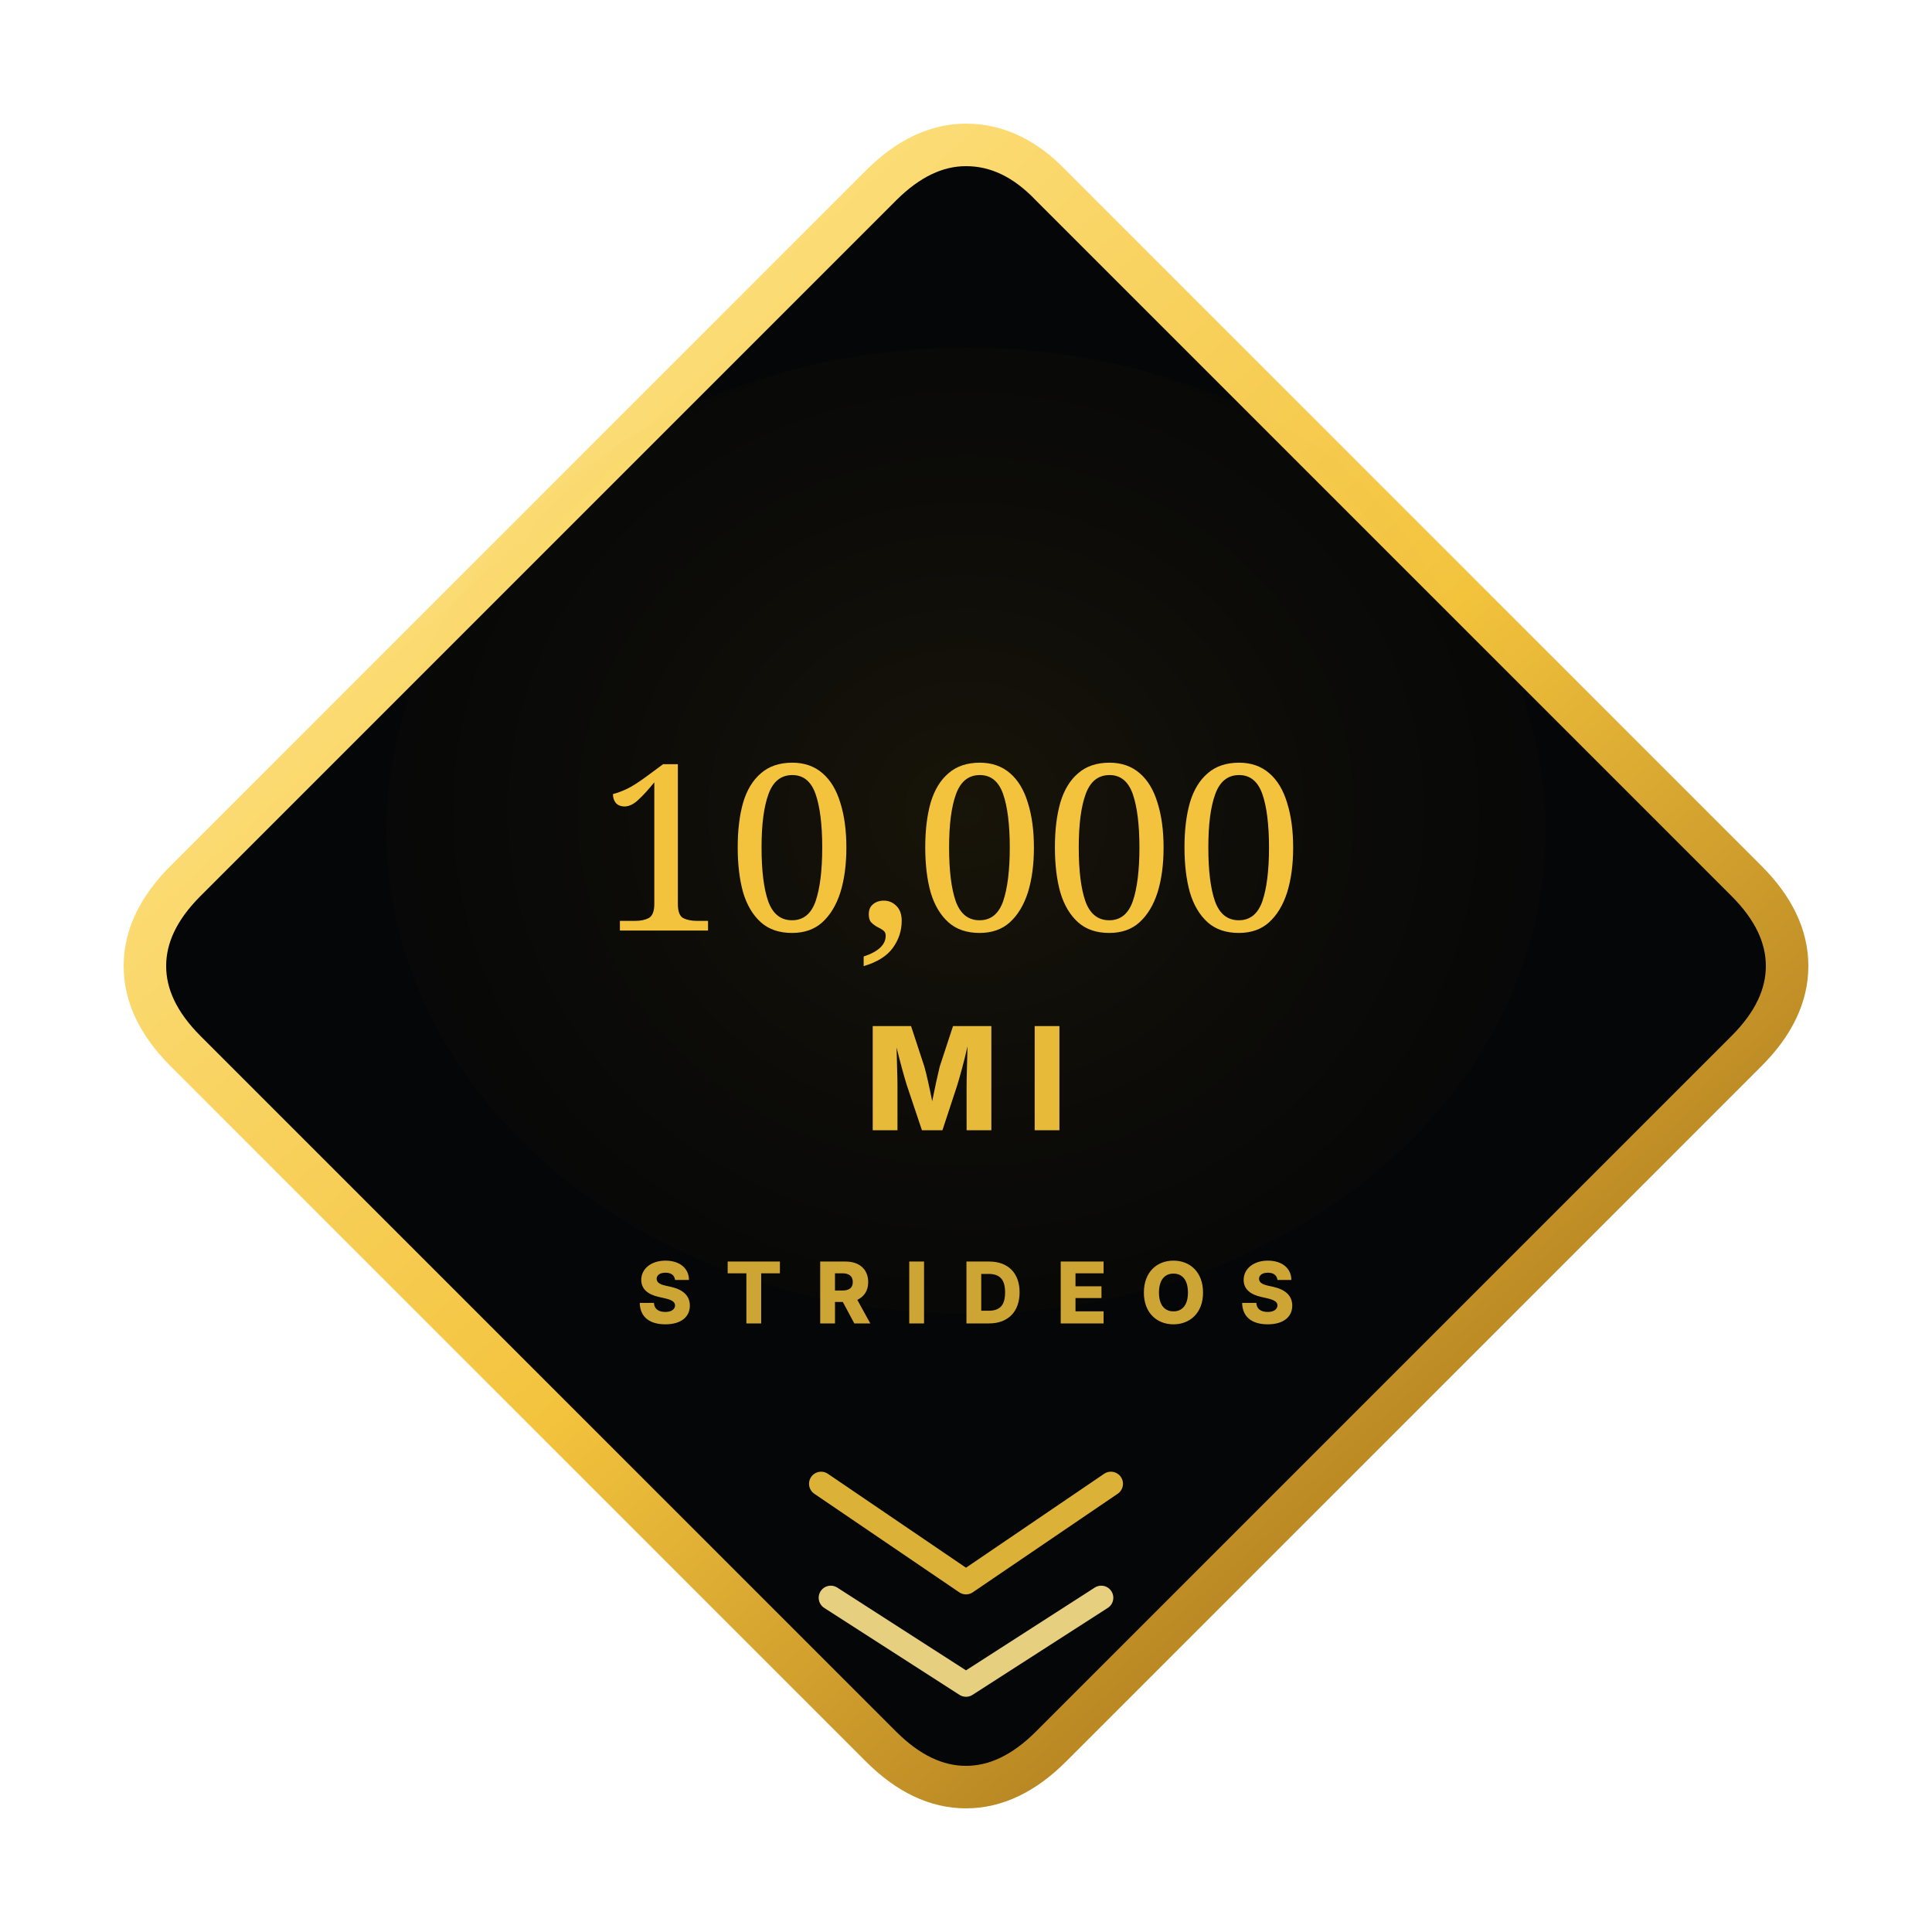
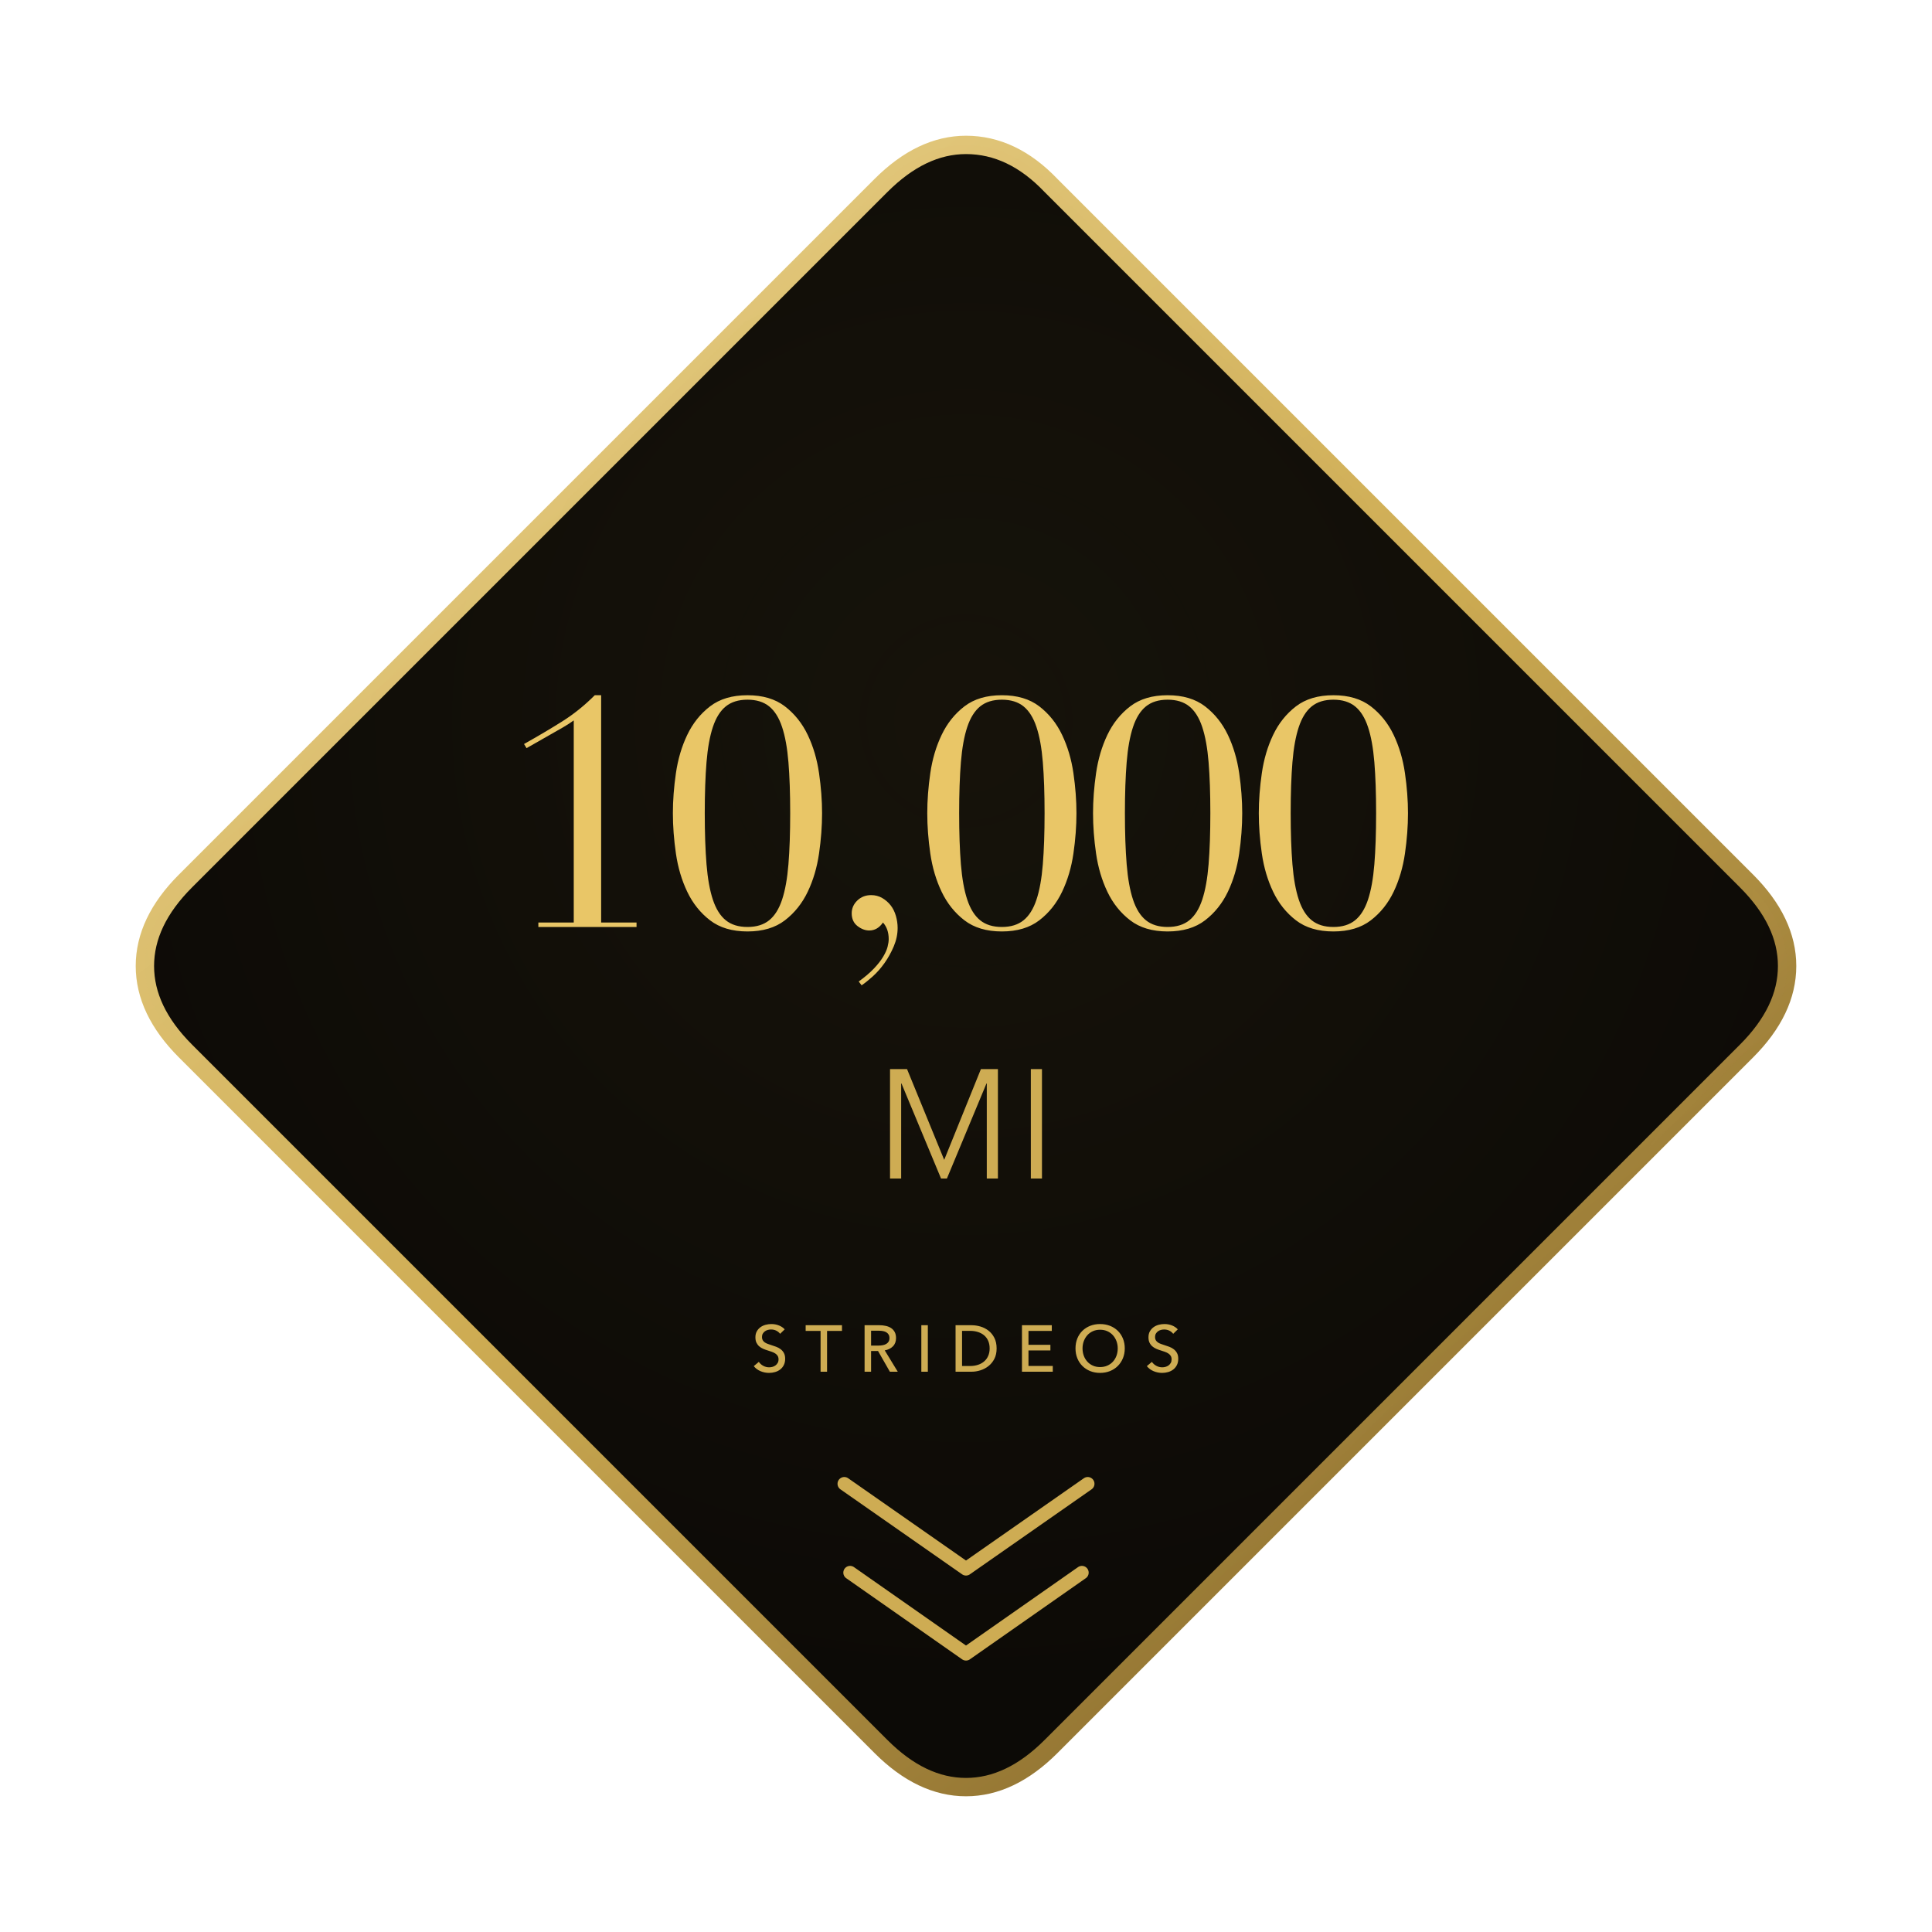
<svg xmlns="http://www.w3.org/2000/svg" width="100" height="100" viewBox="0 0 100 100" fill="none" role="img" aria-label="10,000 mile lifetime running distance achievement. Unlocked.">
  <defs>
-     <linearGradient id="lifetime-run-10000mi-unlocked-MI-edge" x1="17" y1="14" x2="84" y2="88" gradientUnits="userSpaceOnUse">
-       <stop offset="0" stop-color="#FFE68C" />
-       <stop offset="0.52" stop-color="#F3C33D" />
-       <stop offset="1" stop-color="#9B6815" />
+     <linearGradient id="lifetime-running-10000mi-imperial-unlocked-running-10000mi-imperial-unlocked-edge" x1="18" y1="10" x2="80" y2="90" gradientUnits="userSpaceOnUse">
+       <stop stop-color="#E9D18A" />
+       <stop offset=".5" stop-color="#CEAC53" />
+       <stop offset="1" stop-color="#806328" />
    </linearGradient>
-     <radialGradient id="lifetime-run-10000mi-unlocked-MI-glow" cx="0" cy="0" r="1" gradientUnits="userSpaceOnUse" gradientTransform="translate(50 42) rotate(90) scale(32 35)">
-       <stop offset="0" stop-color="#DFA720" stop-opacity="0.38" />
-       <stop offset="0.55" stop-color="#DFA720" stop-opacity="0.13" />
-       <stop offset="1" stop-color="#DFA720" stop-opacity="0" />
+     <radialGradient id="lifetime-running-10000mi-imperial-unlocked-running-10000mi-imperial-unlocked-ambient" cx="50%" cy="35%" r="60%">
+       <stop stop-color="#CEAC53" stop-opacity=".055" />
+       <stop offset="1" stop-color="#CEAC53" stop-opacity="0" />
    </radialGradient>
  </defs>
-   <path d="M50 7.5 Q52.4 7.5 54.4 9.6 L90.4 45.6 Q92.5 47.7 92.5 50 Q92.5 52.3 90.4 54.4 L54.4 90.4 Q52.3 92.5 50 92.5 Q47.7 92.5 45.6 90.4 L9.6 54.4 Q7.5 52.3 7.5 50 Q7.5 47.7 9.6 45.6 L45.6 9.6 Q47.7 7.5 50 7.5 Z" fill="#050607" fill-opacity="1" stroke="url(#lifetime-run-10000mi-unlocked-MI-edge)" stroke-width="2.2" stroke-linejoin="round" stroke-opacity="1" />
-   <ellipse cx="50" cy="43" rx="30" ry="25" fill="url(#lifetime-run-10000mi-unlocked-MI-glow)" opacity="0.22" />
-   <text x="49.2" y="44" text-anchor="middle" dominant-baseline="middle" font-family="Didot, 'Bodoni 72', Georgia, serif" font-size="12" font-weight="400" fill="#F3C33D" fill-opacity="1">10,000</text>
-   <text x="50" y="58.5" text-anchor="middle" font-family="'Avenir Next', Inter, Arial, sans-serif" font-size="7.4" font-weight="800" letter-spacing="1.4" fill="#F3C33D" fill-opacity="0.95">MI</text>
-   <text x="50" y="68.5" text-anchor="middle" font-family="'Avenir Next', Inter, Arial, sans-serif" font-size="4.4" font-weight="800" letter-spacing="1.7" fill="#F3C33D" fill-opacity="0.84">STRIDEOS</text>
-   <path d="M42.5 76.8 L50 81.9 L57.5 76.8" fill="none" stroke="#F3C33D" stroke-width="1.25" stroke-linecap="round" stroke-linejoin="round" stroke-opacity="0.9" />
-   <path d="M43 82.7 L50 87.2 L57 82.7" fill="none" stroke="#FFE68C" stroke-width="1.25" stroke-linecap="round" stroke-linejoin="round" stroke-opacity="0.9" />
+   <path data-frame="diamond" d="M50 7.5 Q52.4 7.5 54.4 9.6 L90.4 45.6 Q92.5 47.7 92.5 50 Q92.5 52.3 90.4 54.4 L54.4 90.4 Q52.3 92.5 50 92.5 Q47.7 92.5 45.6 90.4 L9.6 54.4 Q7.5 52.3 7.5 50 Q7.5 47.7 9.6 45.6 L45.6 9.6 Q47.7 7.5 50 7.5 Z" fill="#0C0A06" stroke="url(#lifetime-running-10000mi-imperial-unlocked-running-10000mi-imperial-unlocked-edge)" stroke-width=".95" stroke-linejoin="round" />
+   <path d="M50 7.5 Q52.4 7.5 54.4 9.6 L90.4 45.6 Q92.5 47.7 92.5 50 Q92.5 52.3 90.4 54.4 L54.4 90.4 Q52.3 92.5 50 92.5 Q47.7 92.5 45.6 90.4 L9.6 54.4 Q7.5 52.3 7.5 50 Q7.5 47.7 9.6 45.6 L45.6 9.6 Q47.7 7.5 50 7.5 Z" fill="url(#lifetime-running-10000mi-imperial-unlocked-running-10000mi-imperial-unlocked-ambient)" />
+   <path data-lettering="number" data-text="10,000" d="M2.046 47.749H3.878V37.288Q3.63 37.47 3.317 37.651L1.435 38.724L1.304 38.51Q2.393 37.899 3.284 37.338Q4.175 36.777 4.966 35.985H5.296V47.749H7.128V47.98H2.046ZM10.659 42.09Q10.659 43.624 10.75 44.738Q10.841 45.852 11.08 46.57Q11.319 47.288 11.748 47.634Q12.177 47.98 12.87 47.98Q13.563 47.98 13.992 47.634Q14.421 47.288 14.66 46.57Q14.899 45.852 14.99 44.738Q15.081 43.624 15.081 42.09Q15.081 40.555 14.99 39.45Q14.899 38.344 14.66 37.627Q14.421 36.909 13.992 36.562Q13.563 36.216 12.87 36.216Q12.177 36.216 11.748 36.562Q11.319 36.909 11.08 37.627Q10.841 38.344 10.75 39.45Q10.659 40.555 10.659 42.09ZM9.009 42.09Q9.009 41.1 9.166 40.019Q9.322 38.938 9.752 38.039Q10.181 37.14 10.931 36.562Q11.682 35.985 12.87 35.985Q14.058 35.985 14.809 36.562Q15.559 37.14 15.989 38.039Q16.418 38.938 16.574 40.019Q16.731 41.1 16.731 42.09Q16.731 43.096 16.574 44.177Q16.418 45.258 15.989 46.157Q15.559 47.056 14.809 47.634Q14.058 48.212 12.87 48.212Q11.682 48.212 10.931 47.634Q10.181 47.056 9.752 46.157Q9.322 45.258 9.166 44.177Q9.009 43.096 9.009 42.09ZM18.628 50.802Q19.107 50.456 19.412 50.134Q19.718 49.812 19.891 49.523Q20.064 49.234 20.122 49.004Q20.18 48.773 20.18 48.608Q20.18 48.079 19.883 47.749Q19.602 48.162 19.173 48.162Q18.86 48.162 18.562 47.931Q18.265 47.7 18.265 47.271Q18.265 46.892 18.554 46.611Q18.843 46.331 19.272 46.331Q19.585 46.331 19.841 46.479Q20.097 46.627 20.279 46.858Q20.46 47.09 20.551 47.403Q20.642 47.716 20.642 48.03Q20.642 48.508 20.444 48.979Q20.245 49.449 19.965 49.845Q19.684 50.241 19.355 50.538Q19.024 50.835 18.777 51.0ZM23.826 42.09Q23.826 43.624 23.917 44.738Q24.008 45.852 24.247 46.57Q24.486 47.288 24.915 47.634Q25.344 47.98 26.037 47.98Q26.73 47.98 27.159 47.634Q27.588 47.288 27.827 46.57Q28.067 45.852 28.157 44.738Q28.248 43.624 28.248 42.09Q28.248 40.555 28.157 39.45Q28.067 38.344 27.827 37.627Q27.588 36.909 27.159 36.562Q26.73 36.216 26.037 36.216Q25.344 36.216 24.915 36.562Q24.486 36.909 24.247 37.627Q24.008 38.344 23.917 39.45Q23.826 40.555 23.826 42.09ZM22.176 42.09Q22.176 41.1 22.333 40.019Q22.489 38.938 22.919 38.039Q23.348 37.14 24.098 36.562Q24.849 35.985 26.037 35.985Q27.225 35.985 27.976 36.562Q28.727 37.14 29.155 38.039Q29.584 38.938 29.741 40.019Q29.898 41.1 29.898 42.09Q29.898 43.096 29.741 44.177Q29.584 45.258 29.155 46.157Q28.727 47.056 27.976 47.634Q27.225 48.212 26.037 48.212Q24.849 48.212 24.098 47.634Q23.348 47.056 22.919 46.157Q22.489 45.258 22.333 44.177Q22.176 43.096 22.176 42.09ZM32.406 42.09Q32.406 43.624 32.497 44.738Q32.587 45.852 32.827 46.57Q33.066 47.288 33.495 47.634Q33.924 47.98 34.617 47.98Q35.31 47.98 35.739 47.634Q36.168 47.288 36.407 46.57Q36.646 45.852 36.737 44.738Q36.828 43.624 36.828 42.09Q36.828 40.555 36.737 39.45Q36.646 38.344 36.407 37.627Q36.168 36.909 35.739 36.562Q35.31 36.216 34.617 36.216Q33.924 36.216 33.495 36.562Q33.066 36.909 32.827 37.627Q32.587 38.344 32.497 39.45Q32.406 40.555 32.406 42.09ZM30.756 42.09Q30.756 41.1 30.913 40.019Q31.069 38.938 31.498 38.039Q31.927 37.14 32.678 36.562Q33.429 35.985 34.617 35.985Q35.805 35.985 36.556 36.562Q37.306 37.14 37.736 38.039Q38.164 38.938 38.321 40.019Q38.478 41.1 38.478 42.09Q38.478 43.096 38.321 44.177Q38.164 45.258 37.736 46.157Q37.306 47.056 36.556 47.634Q35.805 48.212 34.617 48.212Q33.429 48.212 32.678 47.634Q31.927 47.056 31.498 46.157Q31.069 45.258 30.913 44.177Q30.756 43.096 30.756 42.09ZM40.986 42.09Q40.986 43.624 41.077 44.738Q41.167 45.852 41.407 46.57Q41.646 47.288 42.075 47.634Q42.504 47.98 43.197 47.98Q43.89 47.98 44.319 47.634Q44.748 47.288 44.987 46.57Q45.226 45.852 45.317 44.738Q45.408 43.624 45.408 42.09Q45.408 40.555 45.317 39.45Q45.226 38.344 44.987 37.627Q44.748 36.909 44.319 36.562Q43.89 36.216 43.197 36.216Q42.504 36.216 42.075 36.562Q41.646 36.909 41.407 37.627Q41.167 38.344 41.077 39.45Q40.986 40.555 40.986 42.09ZM39.336 42.09Q39.336 41.1 39.493 40.019Q39.649 38.938 40.078 38.039Q40.507 37.14 41.258 36.562Q42.009 35.985 43.197 35.985Q44.385 35.985 45.136 36.562Q45.886 37.14 46.316 38.039Q46.744 38.938 46.901 40.019Q47.058 41.1 47.058 42.09Q47.058 43.096 46.901 44.177Q46.744 45.258 46.316 46.157Q45.886 47.056 45.136 47.634Q44.385 48.212 43.197 48.212Q42.009 48.212 41.258 47.634Q40.507 47.056 40.078 46.157Q39.649 45.258 39.493 44.177Q39.336 43.096 39.336 42.09Z" transform="translate(25.81925 0)" fill="#E9C667" />
+   <path data-lettering="unit" data-text="MI" d="M3.552 60.024H3.56L5.456 55.336H6.336V61.0H5.76V56.08H5.744L3.696 61.0H3.392L1.344 56.08H1.328V61.0H0.752V55.336H1.632ZM8.616 61.0H8.04V55.336H8.616Z" transform="translate(45.316 0)" fill="#CEAC53" />
+   <path data-lettering="wordmark" data-text="STRIDEOS" d="M1.489 69.038Q1.418 68.94 1.295 68.877Q1.173 68.814 1.02 68.814Q0.938 68.814 0.855 68.836Q0.772 68.858 0.704 68.907Q0.636 68.957 0.593 69.03Q0.551 69.103 0.551 69.205Q0.551 69.303 0.59 69.37Q0.629 69.436 0.695 69.482Q0.762 69.528 0.852 69.56Q0.942 69.592 1.044 69.626Q1.166 69.664 1.292 69.711Q1.418 69.759 1.52 69.837Q1.622 69.915 1.686 70.033Q1.751 70.15 1.751 70.33Q1.751 70.517 1.681 70.655Q1.612 70.793 1.496 70.883Q1.38 70.973 1.229 71.017Q1.078 71.061 0.918 71.061Q0.69 71.061 0.478 70.973Q0.265 70.884 0.126 70.711L0.388 70.49Q0.473 70.616 0.615 70.694Q0.758 70.772 0.925 70.772Q1.01 70.772 1.095 70.748Q1.18 70.725 1.249 70.674Q1.319 70.623 1.363 70.546Q1.408 70.47 1.408 70.361Q1.408 70.252 1.362 70.179Q1.316 70.106 1.238 70.055Q1.159 70.004 1.056 69.968Q0.952 69.932 0.836 69.895Q0.721 69.861 0.609 69.812Q0.496 69.762 0.408 69.686Q0.32 69.609 0.265 69.497Q0.211 69.385 0.211 69.218Q0.211 69.038 0.284 68.909Q0.357 68.78 0.474 68.695Q0.592 68.61 0.74 68.571Q0.887 68.532 1.037 68.532Q1.248 68.532 1.431 68.606Q1.615 68.681 1.727 68.807ZM3.92 71.0H3.584V68.889H2.812V68.593H4.692V68.889H3.92ZM6.198 71.0H5.862V68.593H6.633Q6.807 68.593 6.963 68.629Q7.12 68.664 7.237 68.742Q7.354 68.821 7.422 68.948Q7.49 69.076 7.49 69.259Q7.49 69.524 7.327 69.688Q7.164 69.851 6.905 69.895L7.579 71.0H7.171L6.559 69.929H6.198ZM6.198 69.647H6.586Q6.705 69.647 6.807 69.626Q6.909 69.606 6.985 69.56Q7.062 69.514 7.106 69.441Q7.15 69.368 7.15 69.259Q7.15 69.15 7.106 69.077Q7.062 69.004 6.989 68.96Q6.916 68.916 6.817 68.897Q6.718 68.878 6.61 68.878H6.198ZM9.136 71.0H8.799V68.593H9.136ZM10.571 68.593H11.397Q11.628 68.593 11.859 68.661Q12.09 68.729 12.277 68.875Q12.464 69.021 12.58 69.249Q12.696 69.477 12.696 69.796Q12.696 70.106 12.58 70.332Q12.464 70.558 12.277 70.706Q12.09 70.854 11.859 70.927Q11.628 71.0 11.397 71.0H10.571ZM10.907 70.704H11.329Q11.546 70.704 11.732 70.643Q11.917 70.582 12.051 70.466Q12.186 70.351 12.26 70.181Q12.335 70.011 12.335 69.796Q12.335 69.572 12.26 69.402Q12.186 69.232 12.051 69.118Q11.917 69.004 11.732 68.945Q11.546 68.885 11.329 68.885H10.907ZM14.345 70.701H15.603V71.0H14.008V68.593H15.552V68.889H14.345V69.609H15.48V69.898H14.345ZM19.329 69.793Q19.329 70.072 19.232 70.305Q19.135 70.538 18.965 70.706Q18.795 70.874 18.561 70.968Q18.326 71.061 18.051 71.061Q17.775 71.061 17.542 70.968Q17.309 70.874 17.139 70.706Q16.969 70.538 16.874 70.305Q16.779 70.072 16.779 69.793Q16.779 69.511 16.874 69.278Q16.969 69.045 17.139 68.88Q17.309 68.715 17.542 68.623Q17.775 68.532 18.051 68.532Q18.326 68.532 18.561 68.623Q18.795 68.715 18.965 68.88Q19.135 69.045 19.232 69.278Q19.329 69.511 19.329 69.793ZM18.965 69.793Q18.965 69.596 18.901 69.421Q18.836 69.246 18.717 69.113Q18.598 68.98 18.43 68.904Q18.261 68.827 18.051 68.827Q17.843 68.827 17.675 68.904Q17.507 68.98 17.389 69.113Q17.272 69.246 17.207 69.421Q17.143 69.596 17.143 69.793Q17.143 69.994 17.207 70.17Q17.272 70.347 17.391 70.478Q17.51 70.609 17.677 70.684Q17.843 70.759 18.051 70.759Q18.258 70.759 18.428 70.684Q18.598 70.609 18.717 70.478Q18.836 70.347 18.901 70.17Q18.965 69.994 18.965 69.793ZM21.835 69.038Q21.763 68.94 21.641 68.877Q21.519 68.814 21.366 68.814Q21.284 68.814 21.201 68.836Q21.117 68.858 21.049 68.907Q20.981 68.957 20.939 69.03Q20.896 69.103 20.896 69.205Q20.896 69.303 20.935 69.37Q20.975 69.436 21.041 69.482Q21.107 69.528 21.197 69.56Q21.287 69.592 21.389 69.626Q21.512 69.664 21.638 69.711Q21.763 69.759 21.865 69.837Q21.967 69.915 22.032 70.033Q22.097 70.15 22.097 70.33Q22.097 70.517 22.027 70.655Q21.957 70.793 21.842 70.883Q21.726 70.973 21.575 71.017Q21.423 71.061 21.264 71.061Q21.036 71.061 20.823 70.973Q20.611 70.884 20.471 70.711L20.733 70.49Q20.818 70.616 20.961 70.694Q21.104 70.772 21.27 70.772Q21.355 70.772 21.44 70.748Q21.525 70.725 21.595 70.674Q21.665 70.623 21.709 70.546Q21.753 70.47 21.753 70.361Q21.753 70.252 21.707 70.179Q21.661 70.106 21.583 70.055Q21.505 70.004 21.401 69.968Q21.298 69.932 21.182 69.895Q21.066 69.861 20.954 69.812Q20.842 69.762 20.754 69.686Q20.665 69.609 20.611 69.497Q20.556 69.385 20.556 69.218Q20.556 69.038 20.629 68.909Q20.703 68.78 20.82 68.695Q20.937 68.61 21.085 68.571Q21.233 68.532 21.383 68.532Q21.593 68.532 21.777 68.606Q21.961 68.681 22.073 68.807Z" transform="translate(38.8888 0)" fill="#CEAC53" />
+   <path data-chevrons="2" d="M43.7 76.8 L50 81.2 L56.3 76.8 M44 81.4 L50 85.6 L56 81.4" stroke="#CEAC53" stroke-width=".7" stroke-linecap="round" stroke-linejoin="round" />
</svg>
